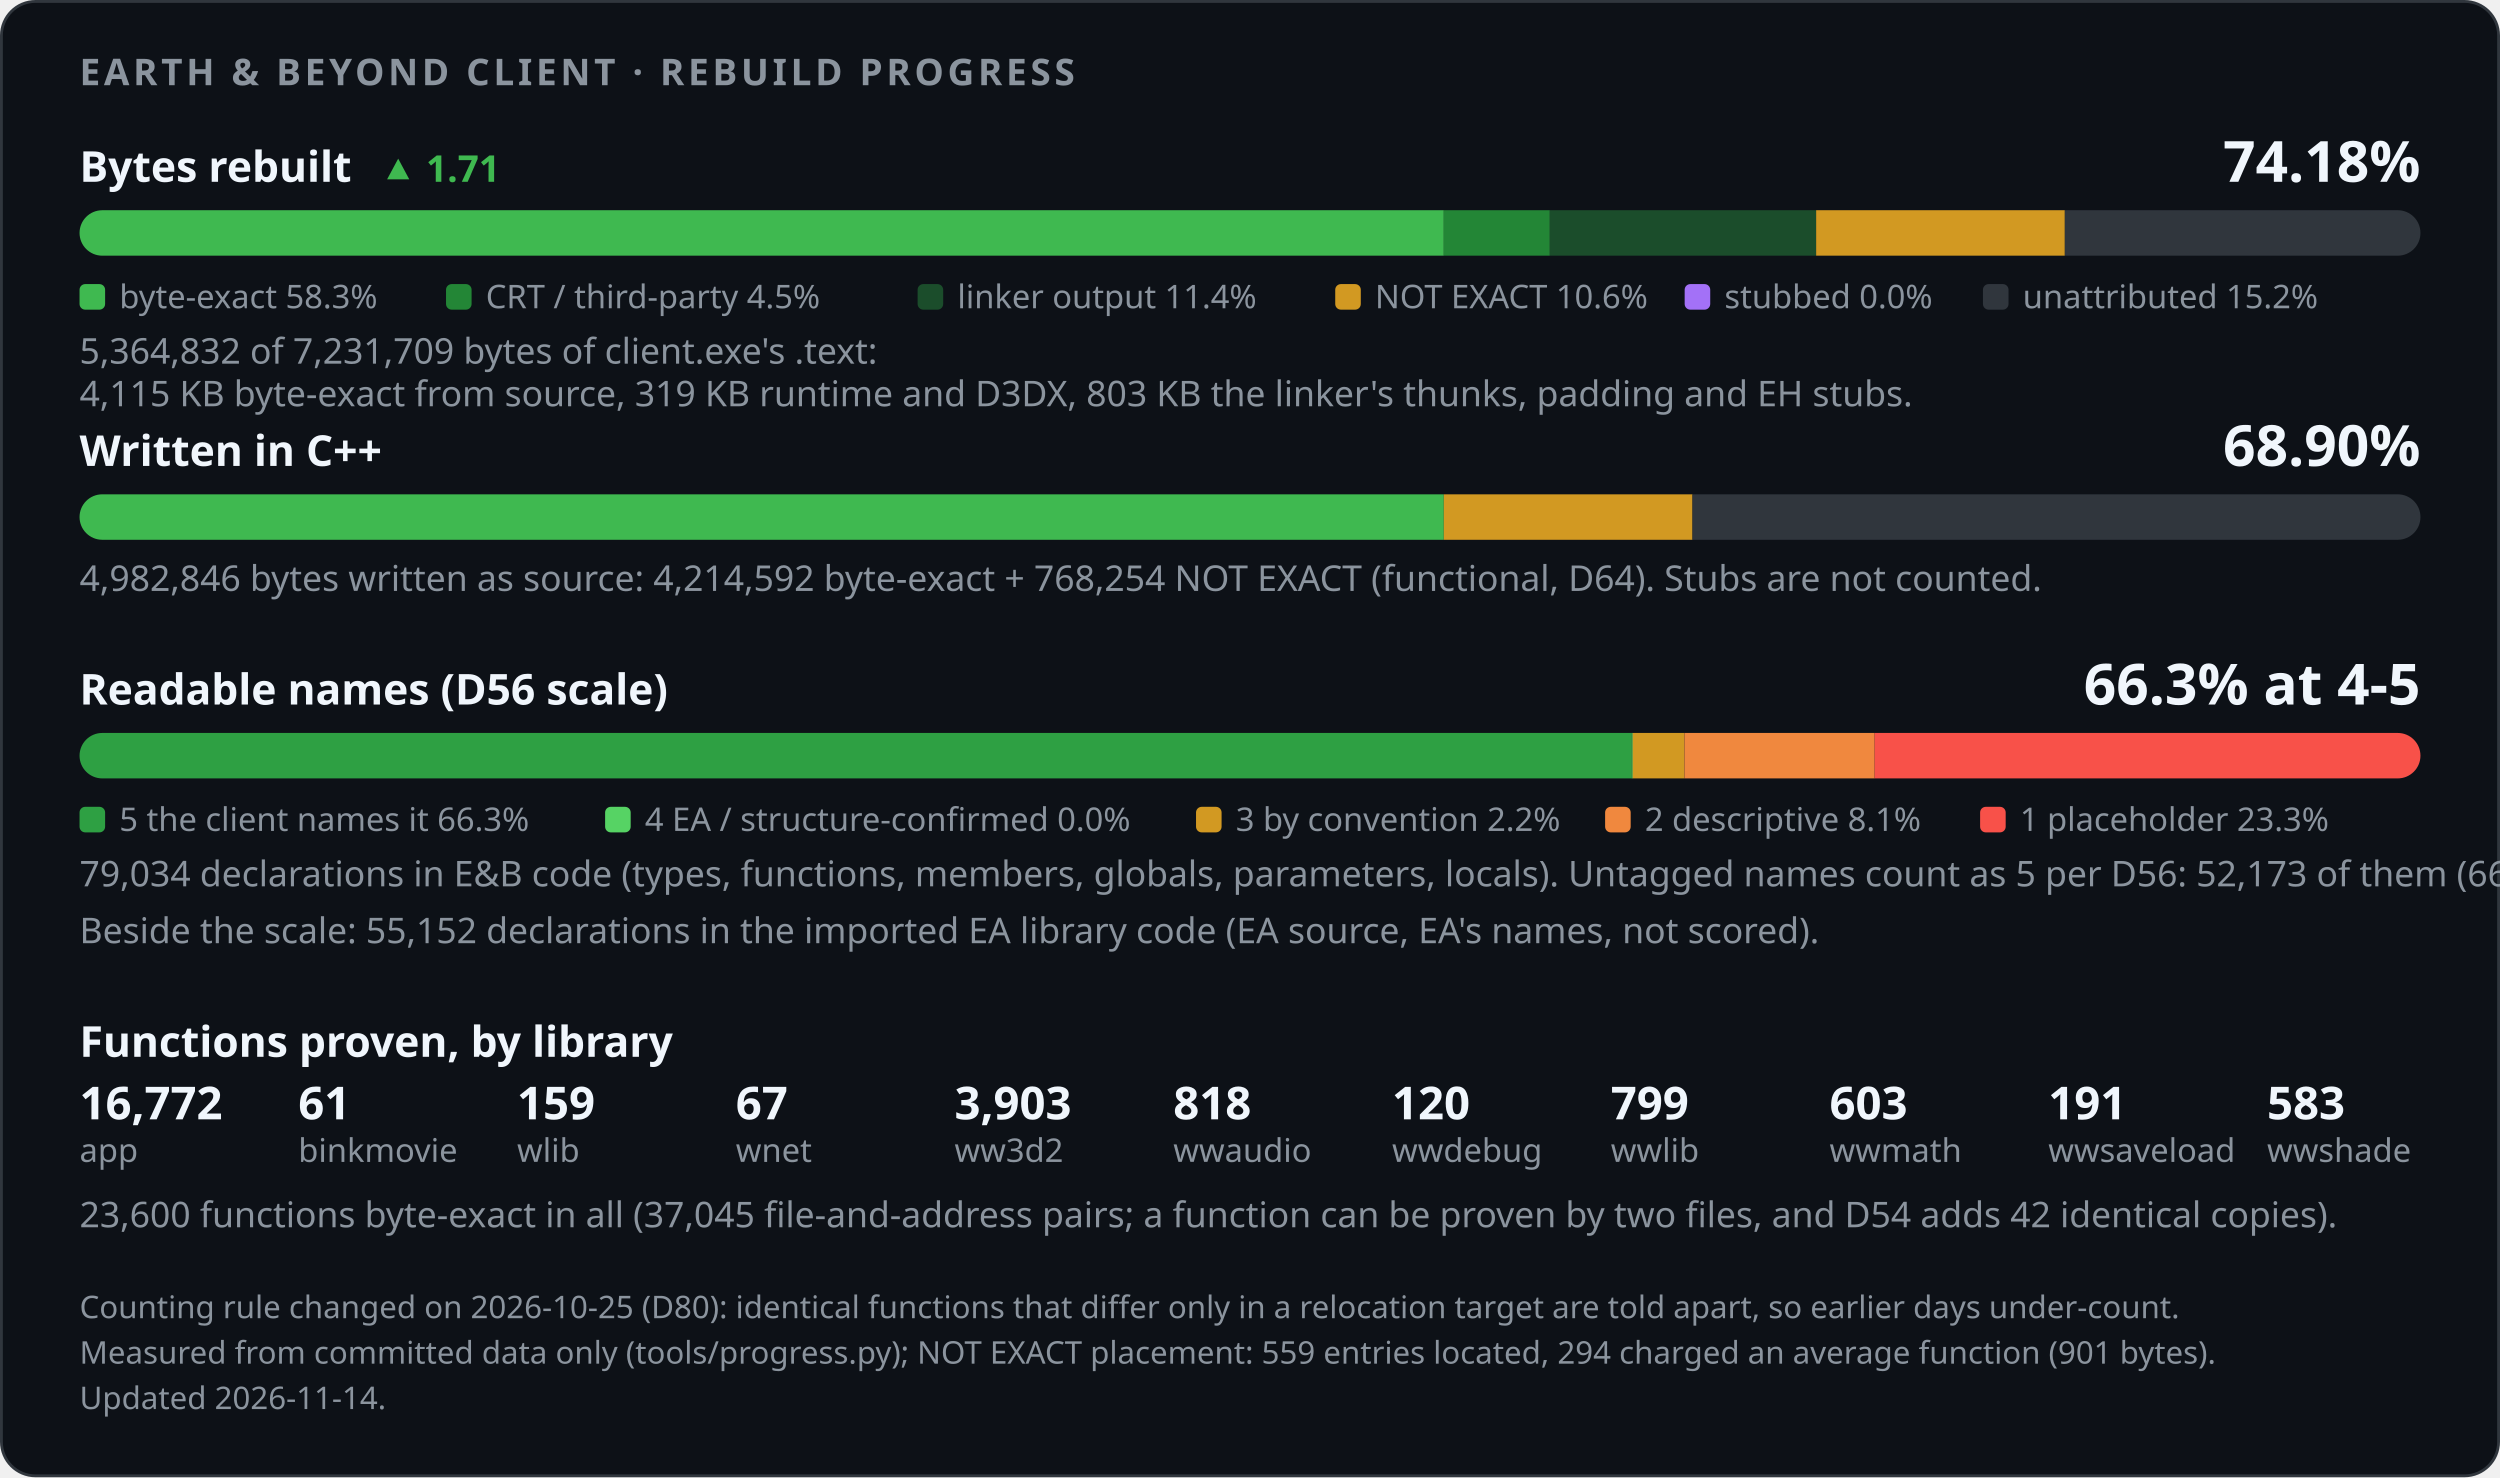
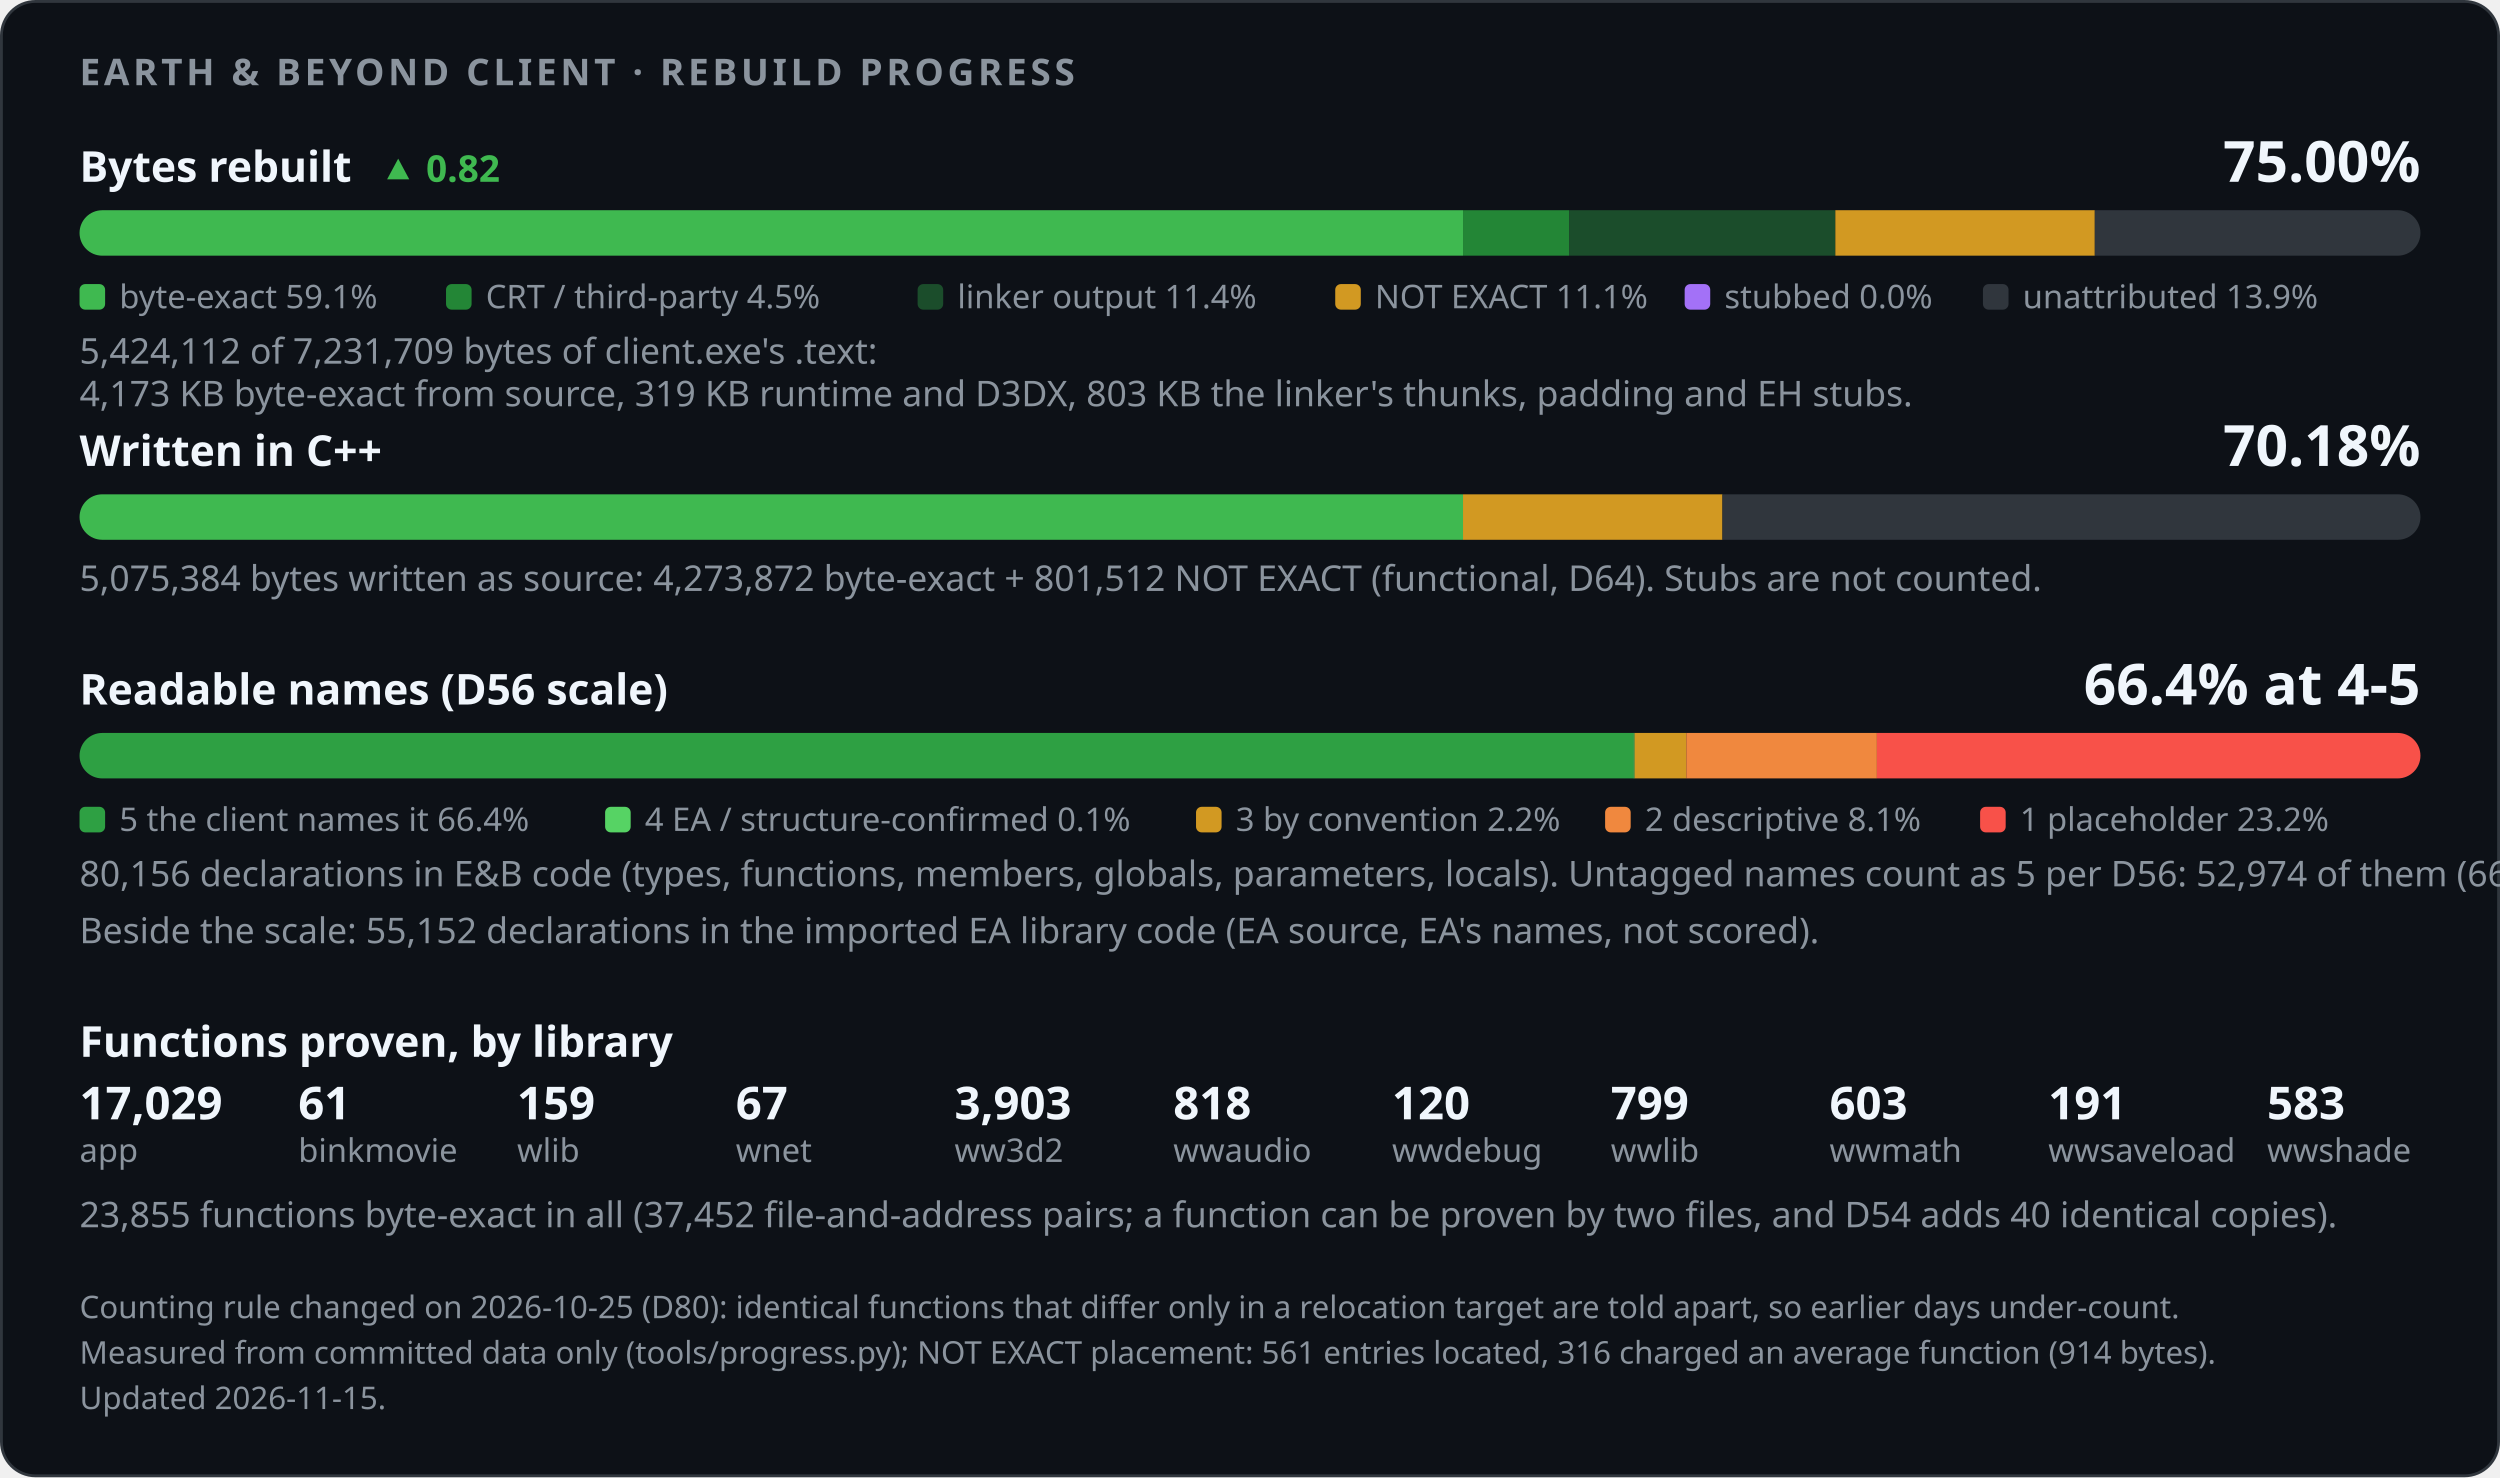
<svg xmlns="http://www.w3.org/2000/svg" width="880" height="520" viewBox="0 0 880 520" role="img" aria-labelledby="title desc">
  <style>
    .card { fill: #0d1117; stroke: #30363d; } .strong { fill: #f0f6fc; } .muted { fill: #8b949e; }
    .grid { stroke: #30363d; } .up { fill: #3fb950; } .down { fill: #f85149; }
    .s-exact { fill: #3fb950; } .s-notexact { fill: #d29922; } .s-stub { fill: #a371f7; }
    .s-third { fill: #238636; } .s-linker { fill: #1b4d2b; } .s-unattr { fill: #30363d; }
    .l-exact { stroke: #3fb950; } .l-written { stroke: #58a6ff; }
    @media (prefers-color-scheme: light) {
      .card { fill: #ffffff; stroke: #d0d7de; } .strong { fill: #1f2328; } .muted { fill: #59636e; }
      .grid { stroke: #d0d7de; } .up { fill: #1a7f37; } .down { fill: #cf222e; }
      .s-exact { fill: #1a7f37; } .s-third { fill: #4ac26b; } .s-linker { fill: #aceebb; } .s-unattr { fill: #d0d7de; }
      .l-exact { stroke: #1a7f37; } .l-written { stroke: #0969da; }
    }
  </style>
  <rect class="card" x="0.5" y="0.5" width="879" height="519" rx="12" />
  <g font-family="-apple-system,BlinkMacSystemFont,'Segoe UI','Noto Sans',Helvetica,Arial,sans-serif">
    <text x="28" y="30" class="muted" font-size="13" font-weight="600" letter-spacing="1.3">EARTH &amp; BEYOND CLIENT · REBUILD PROGRESS</text>
-     <text x="28" y="64" class="strong" font-size="15" font-weight="600">Bytes rebuilt<tspan class="up" dx="10" font-size="13" font-weight="600">▲ 1.71</tspan>
+     <text x="28" y="64" class="strong" font-size="15" font-weight="600">Bytes rebuilt<tspan class="up" dx="10" font-size="13" font-weight="600">▲ 0.82</tspan>
    </text>
-     <text x="852" y="64" class="strong" font-size="20" font-weight="700" text-anchor="end">74.18%</text>
+     <text x="852" y="64" class="strong" font-size="20" font-weight="700" text-anchor="end">75.00%</text>
    <clipPath id="clip74">
      <rect x="28" y="74" width="824" height="16" rx="8.0" />
    </clipPath>
    <g clip-path="url(#clip74)">
-       <rect x="28.00" y="74" width="480.22" height="16" class="s-exact" />
-       <rect x="508.22" y="74" width="37.32" height="16" class="s-third" />
-       <rect x="545.54" y="74" width="93.74" height="16" class="s-linker" />
-       <rect x="639.28" y="74" width="87.54" height="16" class="s-notexact" />
-       <rect x="726.82" y="74" width="0.00" height="16" class="s-stub" />
-       <rect x="726.82" y="74" width="125.18" height="16" class="s-unattr" />
+       <rect x="28.00" y="74" width="486.98" height="16" class="s-exact" />
+       <rect x="514.98" y="74" width="37.32" height="16" class="s-third" />
+       <rect x="552.30" y="74" width="93.74" height="16" class="s-linker" />
+       <rect x="646.04" y="74" width="91.33" height="16" class="s-notexact" />
+       <rect x="737.36" y="74" width="0.00" height="16" class="s-stub" />
+       <rect x="737.37" y="74" width="114.63" height="16" class="s-unattr" />
    </g>
    <rect x="28" y="100" width="9" height="9" rx="2" class="s-exact" />
-     <text x="42" y="108.5" class="muted" font-size="11.5">byte-exact 58.3%</text>
+     <text x="42" y="108.5" class="muted" font-size="11.5">byte-exact 59.1%</text>
    <rect x="157" y="100" width="9" height="9" rx="2" class="s-third" />
    <text x="171" y="108.5" class="muted" font-size="11.5">CRT / third-party 4.5%</text>
    <rect x="323" y="100" width="9" height="9" rx="2" class="s-linker" />
    <text x="337" y="108.5" class="muted" font-size="11.5">linker output 11.4%</text>
    <rect x="470" y="100" width="9" height="9" rx="2" class="s-notexact" />
-     <text x="484" y="108.5" class="muted" font-size="11.5">NOT EXACT 10.6%</text>
+     <text x="484" y="108.5" class="muted" font-size="11.5">NOT EXACT 11.1%</text>
    <rect x="593" y="100" width="9" height="9" rx="2" class="s-stub" />
    <text x="607" y="108.5" class="muted" font-size="11.5">stubbed 0.0%</text>
    <rect x="698" y="100" width="9" height="9" rx="2" class="s-unattr" />
-     <text x="712" y="108.5" class="muted" font-size="11.5">unattributed 15.2%</text>
-     <text x="28" y="128" class="muted" font-size="12.5">5,364,832 of 7,231,709 bytes of client.exe's .text:</text>
-     <text x="28" y="143" class="muted" font-size="12.5">4,115 KB byte-exact from source, 319 KB runtime and D3DX, 803 KB the linker's thunks, padding and EH stubs.</text>
+     <text x="712" y="108.5" class="muted" font-size="11.5">unattributed 13.9%</text>
+     <text x="28" y="128" class="muted" font-size="12.5">5,424,112 of 7,231,709 bytes of client.exe's .text:</text>
+     <text x="28" y="143" class="muted" font-size="12.5">4,173 KB byte-exact from source, 319 KB runtime and D3DX, 803 KB the linker's thunks, padding and EH stubs.</text>
    <text x="28" y="164" class="strong" font-size="15" font-weight="600">Written in C++</text>
-     <text x="852" y="164" class="strong" font-size="20" font-weight="700" text-anchor="end">68.90%</text>
+     <text x="852" y="164" class="strong" font-size="20" font-weight="700" text-anchor="end">70.18%</text>
    <clipPath id="clip174">
      <rect x="28" y="174" width="824" height="16" rx="8.0" />
    </clipPath>
    <g clip-path="url(#clip174)">
-       <rect x="28.00" y="174" width="480.22" height="16" class="s-exact" />
-       <rect x="508.22" y="174" width="87.54" height="16" class="s-notexact" />
-       <rect x="595.76" y="174" width="256.24" height="16" class="s-unattr" />
+       <rect x="28.00" y="174" width="486.98" height="16" class="s-exact" />
+       <rect x="514.98" y="174" width="91.33" height="16" class="s-notexact" />
+       <rect x="606.30" y="174" width="245.70" height="16" class="s-unattr" />
    </g>
-     <text x="28" y="208" class="muted" font-size="12.5">4,982,846 bytes written as source: 4,214,592 byte-exact + 768,254 NOT EXACT (functional, D64). Stubs are not counted.</text>
+     <text x="28" y="208" class="muted" font-size="12.5">5,075,384 bytes written as source: 4,273,872 byte-exact + 801,512 NOT EXACT (functional, D64). Stubs are not counted.</text>
    <text x="28" y="248" class="strong" font-size="15" font-weight="600">Readable names (D56 scale)</text>
-     <text x="852" y="248" class="strong" font-size="20" font-weight="700" text-anchor="end">66.3% at 4-5</text>
+     <text x="852" y="248" class="strong" font-size="20" font-weight="700" text-anchor="end">66.4% at 4-5</text>
    <clipPath id="clip258">
      <rect x="28" y="258" width="824" height="16" rx="8.0" />
    </clipPath>
    <g clip-path="url(#clip258)">
-       <rect x="28.00" y="258" width="546.33" height="16" fill="#2ea043" />
-       <rect x="574.33" y="258" width="0.40" height="16" fill="#56d364" />
-       <rect x="574.72" y="258" width="18.18" height="16" fill="#d29922" />
-       <rect x="592.91" y="258" width="66.97" height="16" fill="#f0883e" />
-       <rect x="659.87" y="258" width="192.13" height="16" fill="#f85149" />
+       <rect x="28.00" y="258" width="546.97" height="16" fill="#2ea043" />
+       <rect x="574.97" y="258" width="0.42" height="16" fill="#56d364" />
+       <rect x="575.39" y="258" width="18.19" height="16" fill="#d29922" />
+       <rect x="593.57" y="258" width="67.10" height="16" fill="#f0883e" />
+       <rect x="660.67" y="258" width="191.33" height="16" fill="#f85149" />
    </g>
    <rect x="28" y="284" width="9" height="9" rx="2" fill="#2ea043" />
-     <text x="42" y="292.5" class="muted" font-size="11.5">5 the client names it 66.3%</text>
+     <text x="42" y="292.5" class="muted" font-size="11.5">5 the client names it 66.4%</text>
    <rect x="213" y="284" width="9" height="9" rx="2" fill="#56d364" />
-     <text x="227" y="292.5" class="muted" font-size="11.5">4 EA / structure-confirmed 0.0%</text>
+     <text x="227" y="292.5" class="muted" font-size="11.5">4 EA / structure-confirmed 0.1%</text>
    <rect x="421" y="284" width="9" height="9" rx="2" fill="#d29922" />
    <text x="435" y="292.5" class="muted" font-size="11.5">3 by convention 2.2%</text>
    <rect x="565" y="284" width="9" height="9" rx="2" fill="#f0883e" />
    <text x="579" y="292.5" class="muted" font-size="11.5">2 descriptive 8.1%</text>
    <rect x="697" y="284" width="9" height="9" rx="2" fill="#f85149" />
-     <text x="711" y="292.5" class="muted" font-size="11.5">1 placeholder 23.3%</text>
-     <text x="28" y="312" class="muted" font-size="12.5">79,034 declarations in E&amp;B code (types, functions, members, globals, parameters, locals). Untagged names count as 5 per D56: 52,173 of them (66.0%).</text>
+     <text x="711" y="292.5" class="muted" font-size="11.5">1 placeholder 23.2%</text>
+     <text x="28" y="312" class="muted" font-size="12.5">80,156 declarations in E&amp;B code (types, functions, members, globals, parameters, locals). Untagged names count as 5 per D56: 52,974 of them (66.1%).</text>
    <text x="28" y="332" class="muted" font-size="12.5">Beside the scale: 55,152 declarations in the imported EA library code (EA source, EA's names, not scored).</text>
    <text x="28" y="372" class="strong" font-size="15" font-weight="600">Functions proven, by library</text>
-     <text x="28" y="394" class="strong" font-size="16" font-weight="700">16,772</text>
+     <text x="28" y="394" class="strong" font-size="16" font-weight="700">17,029</text>
    <text x="28" y="409" class="muted" font-size="11.5">app</text>
    <text x="105" y="394" class="strong" font-size="16" font-weight="700">61</text>
    <text x="105" y="409" class="muted" font-size="11.5">binkmovie</text>
    <text x="182" y="394" class="strong" font-size="16" font-weight="700">159</text>
    <text x="182" y="409" class="muted" font-size="11.5">wlib</text>
    <text x="259" y="394" class="strong" font-size="16" font-weight="700">67</text>
    <text x="259" y="409" class="muted" font-size="11.5">wnet</text>
    <text x="336" y="394" class="strong" font-size="16" font-weight="700">3,903</text>
    <text x="336" y="409" class="muted" font-size="11.5">ww3d2</text>
    <text x="413" y="394" class="strong" font-size="16" font-weight="700">818</text>
    <text x="413" y="409" class="muted" font-size="11.5">wwaudio</text>
    <text x="490" y="394" class="strong" font-size="16" font-weight="700">120</text>
    <text x="490" y="409" class="muted" font-size="11.5">wwdebug</text>
    <text x="567" y="394" class="strong" font-size="16" font-weight="700">799</text>
    <text x="567" y="409" class="muted" font-size="11.5">wwlib</text>
    <text x="644" y="394" class="strong" font-size="16" font-weight="700">603</text>
    <text x="644" y="409" class="muted" font-size="11.5">wwmath</text>
    <text x="721" y="394" class="strong" font-size="16" font-weight="700">191</text>
    <text x="721" y="409" class="muted" font-size="11.5">wwsaveload</text>
    <text x="798" y="394" class="strong" font-size="16" font-weight="700">583</text>
    <text x="798" y="409" class="muted" font-size="11.5">wwshade</text>
-     <text x="28" y="432" class="muted" font-size="12.5">23,600 functions byte-exact in all (37,045 file-and-address pairs; a function can be proven by two files, and D54 adds 42 identical copies).</text>
+     <text x="28" y="432" class="muted" font-size="12.5">23,855 functions byte-exact in all (37,452 file-and-address pairs; a function can be proven by two files, and D54 adds 40 identical copies).</text>
    <text x="28" y="464" class="muted" font-size="11">Counting rule changed on 2026-10-25 (D80): identical functions that differ only in a relocation target are told apart, so earlier days under-count.</text>
-     <text x="28" y="480" class="muted" font-size="11">Measured from committed data only (tools/progress.py); NOT EXACT placement: 559 entries located, 294 charged an average function (901 bytes).</text>
-     <text x="28" y="496" class="muted" font-size="11">Updated 2026-11-14.</text>
+     <text x="28" y="480" class="muted" font-size="11">Measured from committed data only (tools/progress.py); NOT EXACT placement: 561 entries located, 316 charged an average function (914 bytes).</text>
+     <text x="28" y="496" class="muted" font-size="11">Updated 2026-11-15.</text>
  </g>
</svg>
